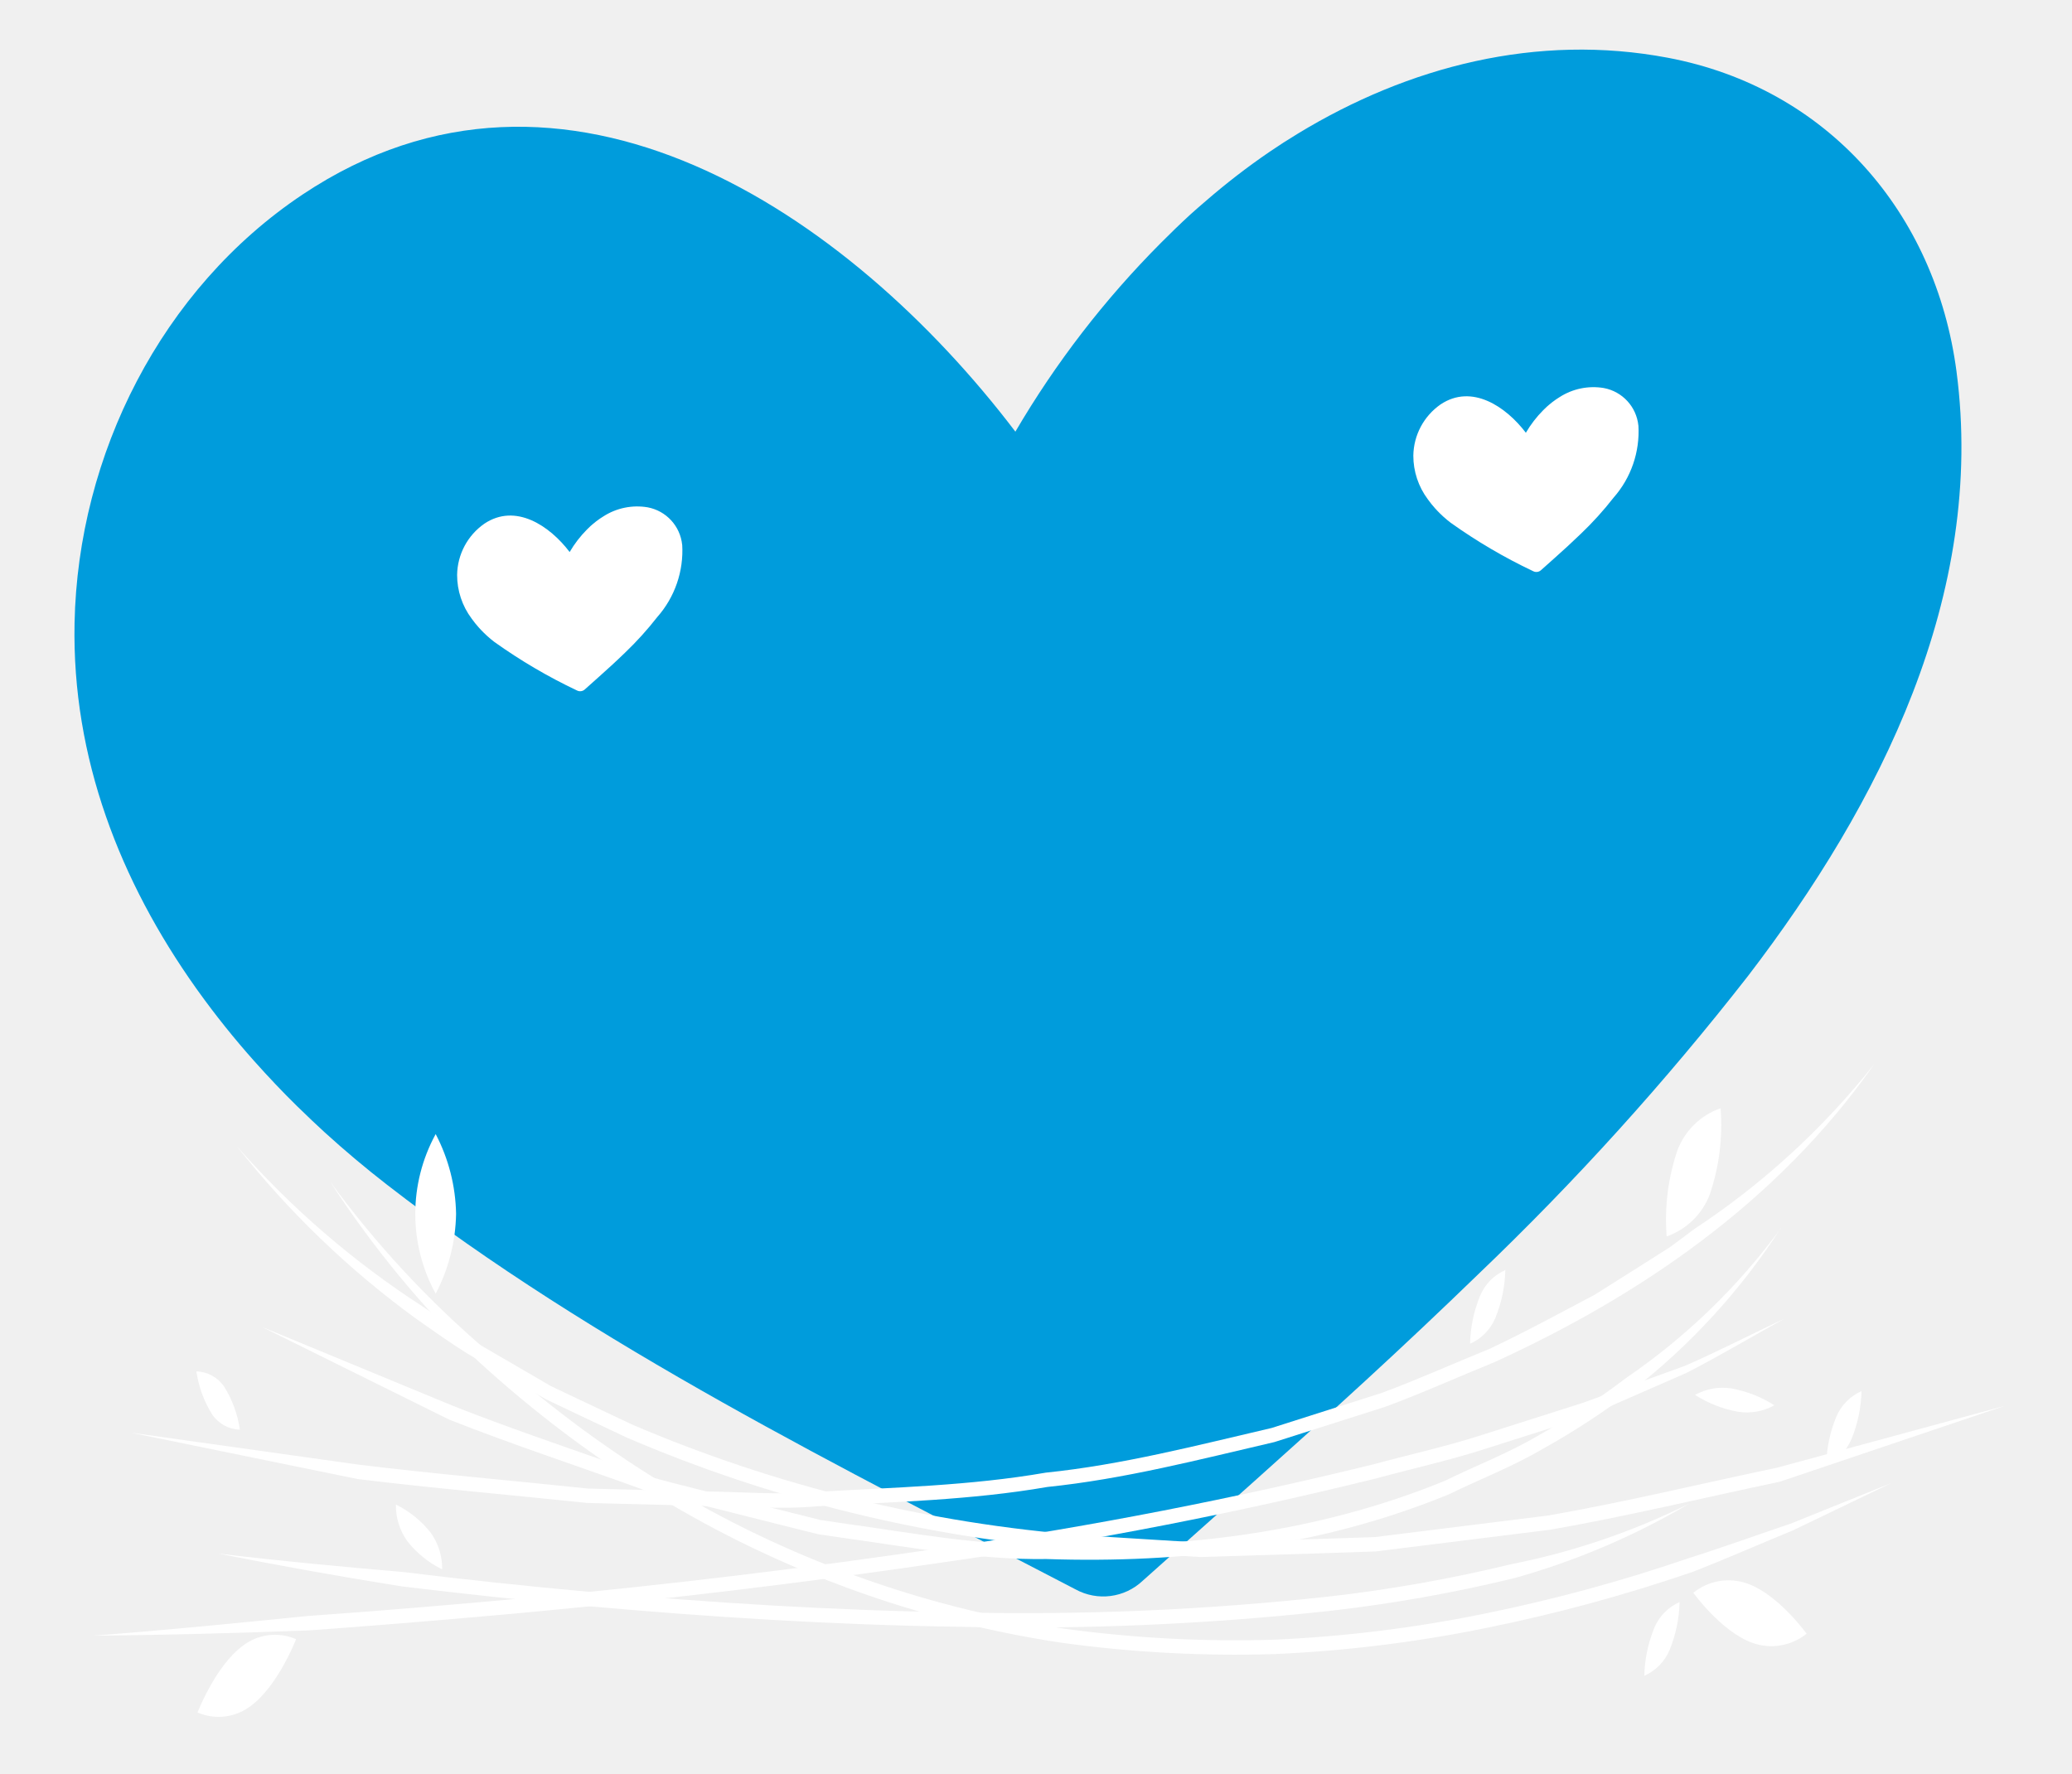
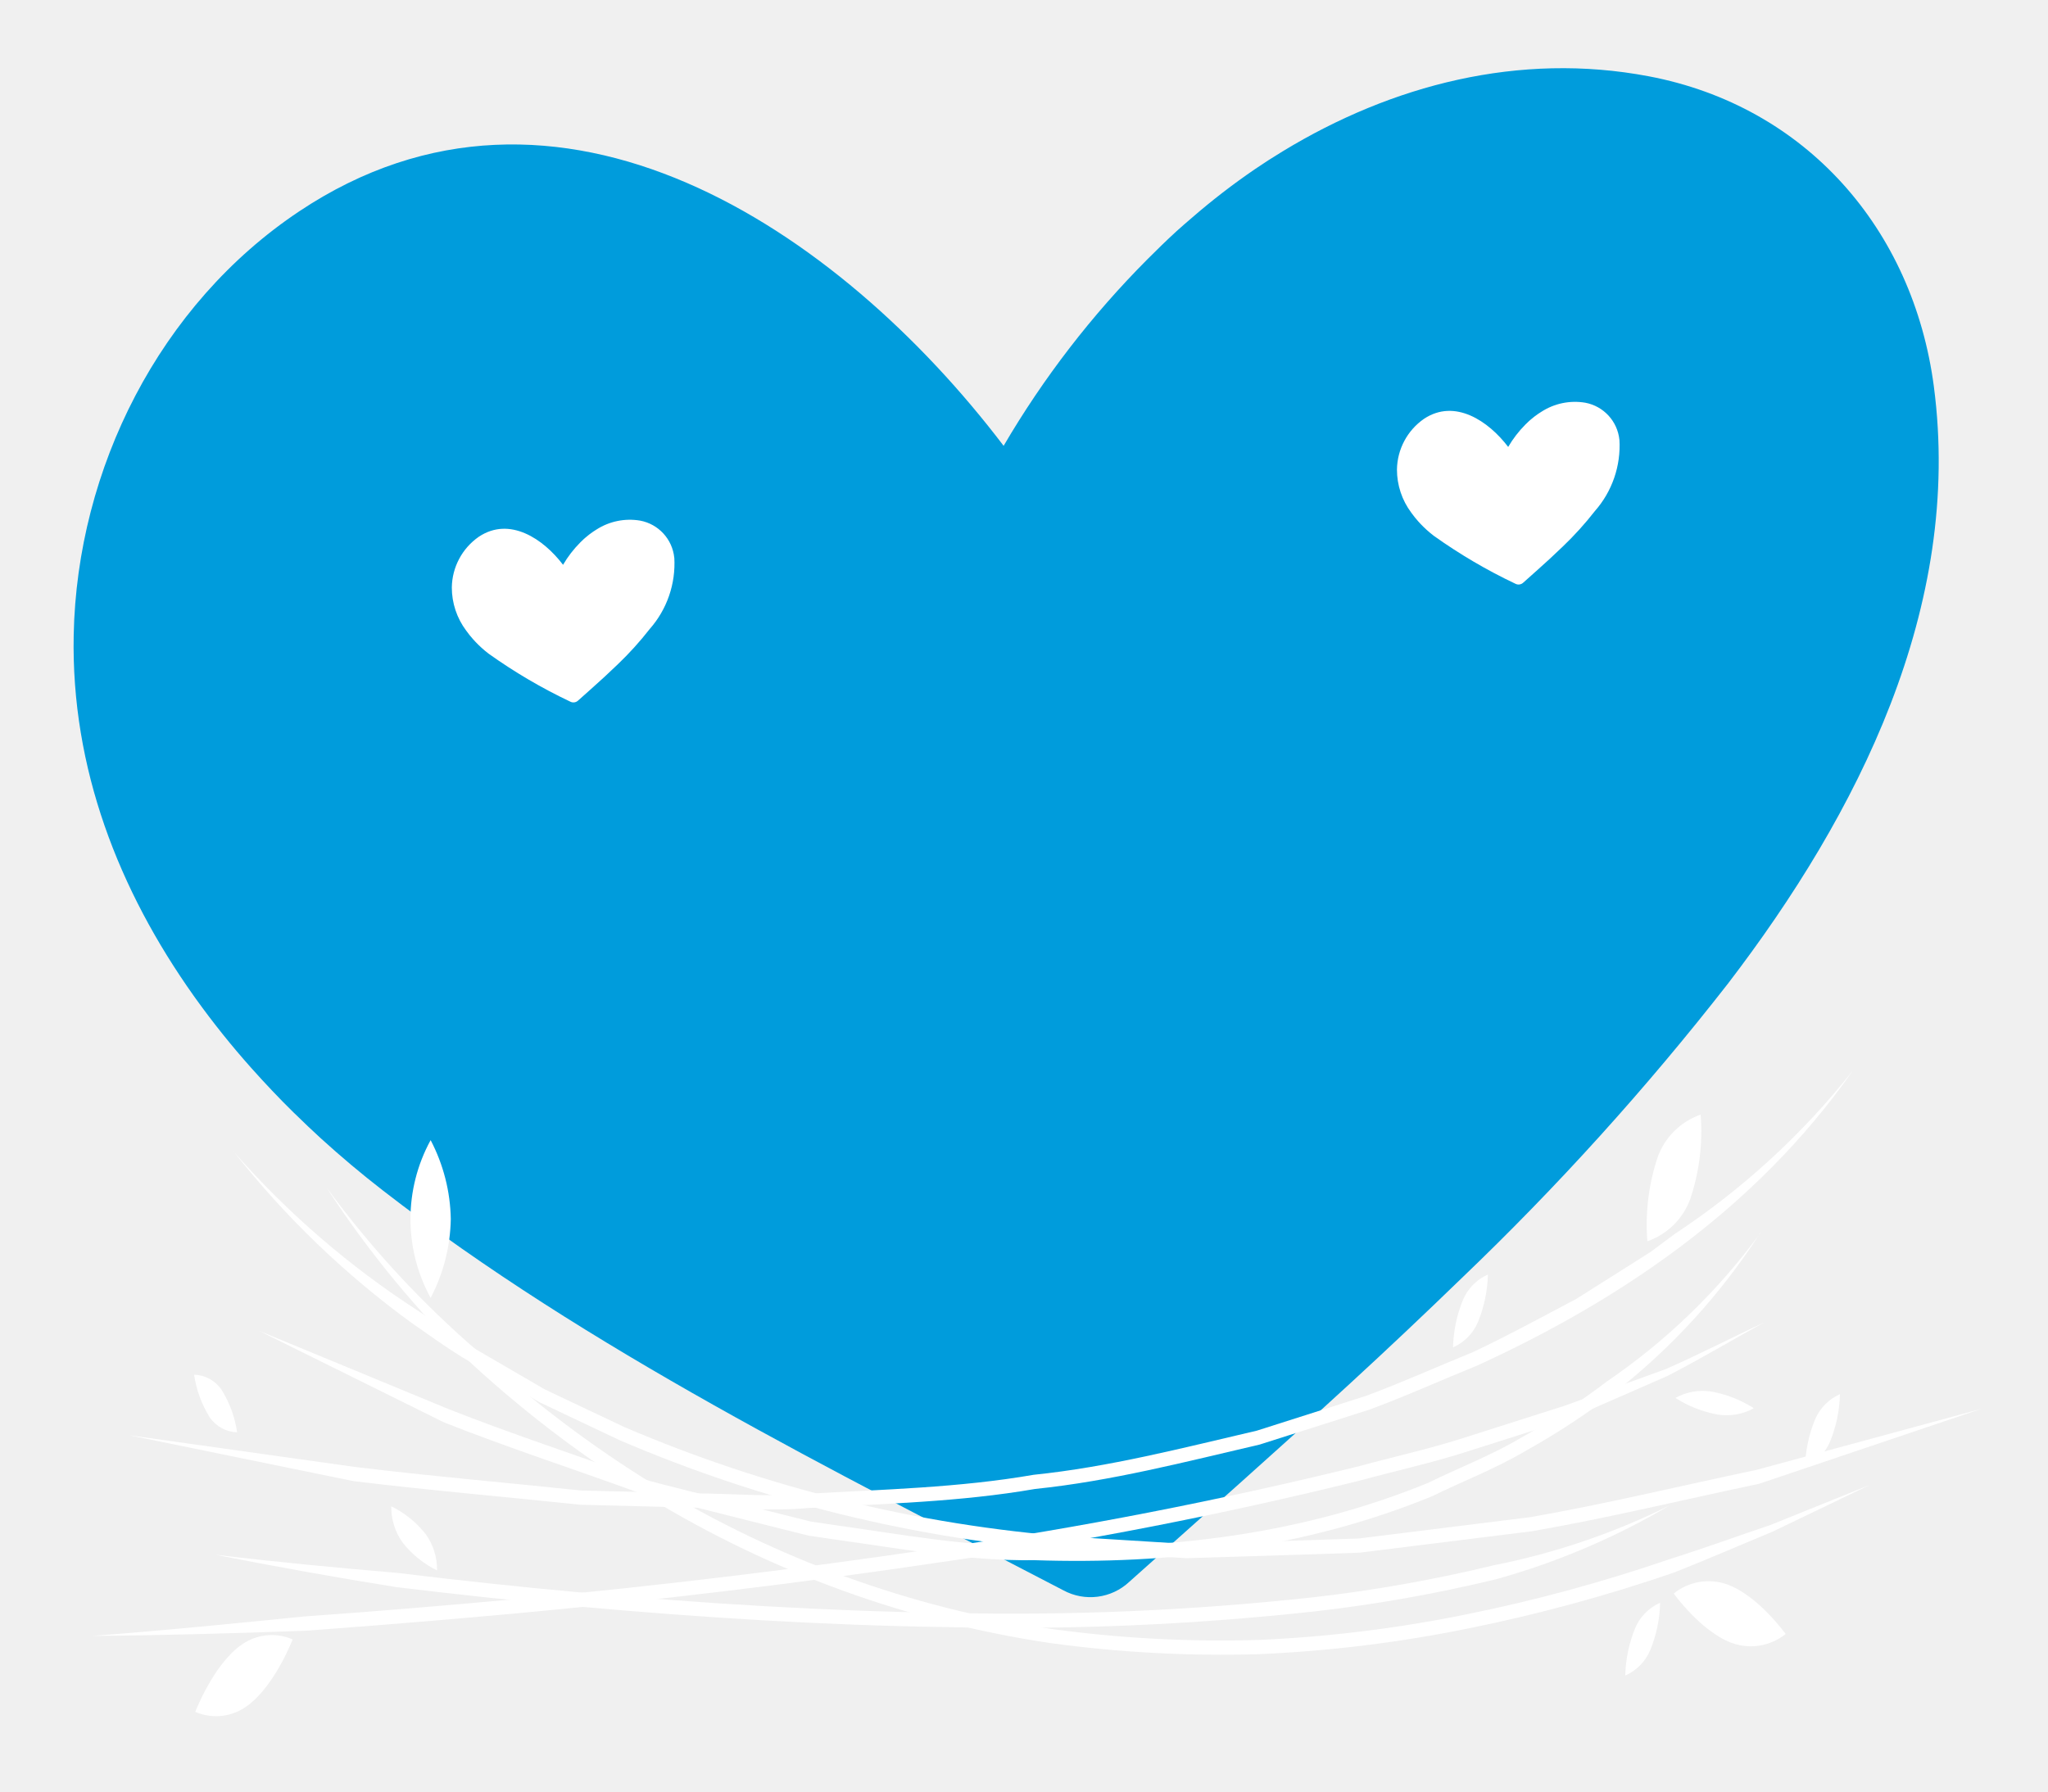
- <svg xmlns="http://www.w3.org/2000/svg" width="167" height="143" viewBox="0 0 167 143">
+ <svg xmlns="http://www.w3.org/2000/svg" width="96" height="84" viewBox="0 0 167 143">
  <defs>
    <clipPath id="clip-path">
      <rect id="Rectangle_635" data-name="Rectangle 635" width="155.53" height="134.412" fill="none" />
    </clipPath>
  </defs>
  <g id="bebbo_logo_shape" transform="translate(23.263 17731.816)">
-     <rect id="Rectangle_636" data-name="Rectangle 636" width="167" height="143" transform="translate(-23.263 -17731.816)" fill="none" />
+     <rect id="Rectangle_636" data-name="Rectangle 636" width="96" height="84" transform="translate(-23.263 -17731.816)" fill="none" />
    <g id="Group_2466" data-name="Group 2466" transform="translate(-17.263 -17727.818)">
      <g id="Group_2465" data-name="Group 2465" transform="translate(0 0.002)" clip-path="url(#clip-path)">
        <path id="Path_2393" data-name="Path 2393" d="M151.693,25.958c-1.687-12.825-10.423-22.87-23.258-25.3-10.552-2-20.931.7-29.827,6.113l-.014.009q-1.157.7-2.281,1.467h0a56.1,56.1,0,0,0-5.144,3.972c-.414.358-.833.712-1.236,1.081-.8.734-1.586,1.5-2.363,2.279h0A75.886,75.886,0,0,0,75.838,30.8C62.394,13.108,39.443-2.366,18.4,11.674,7.018,19.268.282,32.654.009,46.227-.209,57.1,3.693,67.057,9.787,75.645c.06.085.121.169.181.253a68.3,68.3,0,0,0,4.537,5.662l.005.005c1.111,1.246,2.259,2.461,3.451,3.63.054.054.111.1.166.158.672.655,1.349,1.305,2.043,1.937h0q2.436,2.216,5.02,4.22c16.8,13.033,36.709,22.828,55.5,32.626a4.636,4.636,0,0,0,5.414-.7c5.968-5.337,12.012-10.67,17.951-16.128h0q4.612-4.239,9.11-8.6l0,0A222.94,222.94,0,0,0,134.9,74.666c10.623-13.874,19.156-30.732,16.792-48.708" transform="translate(0 0)" fill="#009cdc" />
        <path id="Path_2394" data-name="Path 2394" d="M125.912,131.789a3.431,3.431,0,0,0-2.782-3.026,5.038,5.038,0,0,0-3.568.731h0q-.139.085-.273.176h0a6.706,6.706,0,0,0-.615.475c-.05.043-.1.085-.148.129-.1.088-.19.179-.283.273a9.083,9.083,0,0,0-1.4,1.82c-1.608-2.116-4.353-3.967-6.87-2.288a5.125,5.125,0,0,0-2.2,4.133,5.863,5.863,0,0,0,1.169,3.519l.022.03a8.183,8.183,0,0,0,.543.677h0c.133.149.27.294.413.434l.02.019c.08.078.161.156.244.232h0q.291.265.6.5a43.558,43.558,0,0,0,6.638,3.9.555.555,0,0,0,.648-.084c.714-.638,1.437-1.276,2.147-1.929h0q.552-.507,1.09-1.028h0a26.673,26.673,0,0,0,2.6-2.876,8.078,8.078,0,0,0,2.008-5.826" transform="translate(-76.93 -91.863)" fill="#fff" />
        <path id="Path_2395" data-name="Path 2395" d="M395.246,98.183a3.431,3.431,0,0,0-2.782-3.026,5.038,5.038,0,0,0-3.568.731h0q-.139.085-.273.176h0a6.712,6.712,0,0,0-.615.475c-.05.043-.1.085-.148.129-.1.088-.19.179-.283.273a9.074,9.074,0,0,0-1.4,1.821c-1.608-2.116-4.353-3.967-6.87-2.288a5.125,5.125,0,0,0-2.2,4.133,5.863,5.863,0,0,0,1.169,3.519l.022.03a8.183,8.183,0,0,0,.543.677h0c.133.149.27.294.413.434l.02.019c.08.078.161.156.244.231h0q.291.265.6.5a43.553,43.553,0,0,0,6.638,3.9.555.555,0,0,0,.648-.084c.714-.638,1.437-1.276,2.147-1.929h0q.552-.507,1.09-1.028h0a26.706,26.706,0,0,0,2.6-2.876,8.078,8.078,0,0,0,2.008-5.826" transform="translate(-269.195 -67.873)" fill="#fff" />
        <path id="Path_2396" data-name="Path 2396" d="M45.666,308.875a71.756,71.756,0,0,0,15.026,12.966c1.359.888,2.653,1.911,4.037,2.748l4.185,2.435,2.092,1.218,2.166,1.029,4.335,2.051a115.042,115.042,0,0,0,36.5,8.956l9.352.579,9.365-.29,4.682-.156,4.66-.58,9.319-1.159c6.176-1.077,12.3-2.568,18.452-3.858l18.292-4.968-18.076,6.1c-6.176,1.3-12.328,2.794-18.533,3.875l-9.366,1.165-4.683.582-4.708.158-9.419.291-9.411-.582a115.921,115.921,0,0,1-36.777-9.028l-4.375-2.069L70.6,329.3l-2.113-1.23-4.226-2.459c-1.389-.863-2.731-1.83-4.082-2.773a73.337,73.337,0,0,1-14.509-13.965" transform="translate(-32.599 -220.492)" fill="#fff" />
        <path id="Path_2397" data-name="Path 2397" d="M156.422,285.921c-7.89,11.255-19.093,18.74-30.571,23.991-2.928,1.191-5.826,2.5-8.779,3.593l-8.972,2.858c-6.073,1.414-12.136,2.986-18.314,3.622-6.138,1.065-12.336,1.2-18.52,1.555-3.092.285-6.187-.02-9.281-.032l-9.282-.236c-6.162-.649-12.337-1.175-18.489-1.925L15.94,315.609l18.392,2.583c6.131.747,12.284,1.271,18.424,1.919l9.244.234c3.08.012,6.165.317,9.241.032,6.154-.355,12.325-.488,18.426-1.547,6.146-.631,12.168-2.195,18.2-3.6l8.907-2.838c2.93-1.089,5.8-2.383,8.708-3.564,2.848-1.347,5.637-2.87,8.437-4.347l4.055-2.56L140,300.635l1.941-1.448a61.98,61.98,0,0,0,14.478-13.266" transform="translate(-11.379 -204.106)" fill="#fff" />
        <path id="Path_2398" data-name="Path 2398" d="M5.311,383.078c5.773-.428,11.536-1.008,17.3-1.586,5.769-.406,11.533-.893,17.295-1.42q17.284-1.6,34.484-4.161,17.2-2.492,34.169-6.661c2.809-.767,5.651-1.389,8.434-2.274l8.347-2.657,8.263-2.994c2.7-1.181,5.34-2.542,8.026-3.811-2.609,1.441-5.2,2.985-7.848,4.354l-8.152,3.564-8.392,2.671c-2.8.889-5.647,1.513-8.468,2.283q-17,4.206-34.252,6.678-17.223,2.556-34.532,4.167-8.652.795-17.314,1.426c-5.785.212-11.571.38-17.356.421" transform="translate(-3.791 -255.214)" fill="#fff" />
        <path id="Path_2399" data-name="Path 2399" d="M72.148,319.123A79.934,79.934,0,0,0,84.642,332.61,92.954,92.954,0,0,0,98.9,343.374,86.841,86.841,0,0,0,131.2,355.1a102.066,102.066,0,0,0,16.977.9,108.614,108.614,0,0,0,16.913-2.087,131.062,131.062,0,0,0,16.578-4.506c2.742-.864,5.456-1.854,8.192-2.777l8.076-3.258-7.911,3.806c-2.689,1.109-5.364,2.289-8.075,3.345a131.928,131.928,0,0,1-16.692,4.537,109.48,109.48,0,0,1-17.049,2.1,102.961,102.961,0,0,1-17.135-.913A87.746,87.746,0,0,1,98.44,344.406a94.459,94.459,0,0,1-14.416-10.879,81.609,81.609,0,0,1-11.876-14.4" transform="translate(-51.503 -227.808)" fill="#fff" />
        <path id="Path_2400" data-name="Path 2400" d="M175.248,331.952a52.8,52.8,0,0,1-11.955,13.083,60.53,60.53,0,0,1-7.193,4.71c-2.453,1.451-5.08,2.447-7.612,3.691-10.4,4.265-21.516,5.585-32.44,5.218-5.5.082-10.92-.951-16.36-1.7l-2.038-.3-2.008-.5-4.015-1.009c-2.673-.69-5.363-1.307-8.022-2.059-5.225-1.9-10.5-3.618-15.684-5.666l-15.1-7.477,15.433,6.379c5.156,2.038,10.407,3.747,15.606,5.638,2.644.747,5.317,1.359,7.973,2.045l3.991,1,2,.5,2.024.3c5.4.747,10.784,1.774,16.233,1.691,10.831.365,21.829-.945,32.091-5.154,2.5-1.23,5.09-2.21,7.507-3.64a60.286,60.286,0,0,0,7.081-4.641,51.281,51.281,0,0,0,12.5-12.1" transform="translate(-37.704 -236.966)" fill="#fff" />
        <path id="Path_2401" data-name="Path 2401" d="M40.27,413.7c4.968.6,9.944,1.067,14.921,1.491q7.44.912,14.9,1.591c9.944.9,19.91,1.519,29.879,1.667a225.707,225.707,0,0,0,29.857-1.273,119.539,119.539,0,0,0,14.742-2.615,57.054,57.054,0,0,0,14.306-4.868,58.7,58.7,0,0,1-14.094,6,120.476,120.476,0,0,1-14.853,2.636,226.491,226.491,0,0,1-29.97,1.279c-10-.148-19.981-.773-29.943-1.67q-7.471-.682-14.926-1.589-7.429-1.187-14.817-2.653" transform="translate(-28.747 -292.461)" fill="#fff" />
        <path id="Path_2402" data-name="Path 2402" d="M99.291,311.974a14.405,14.405,0,0,1-1.644,6.434,13.411,13.411,0,0,1,0-12.868,14.406,14.406,0,0,1,1.644,6.434" transform="translate(-68.532 -218.111)" fill="#fff" />
        <path id="Path_2403" data-name="Path 2403" d="M38.985,452.328a4.254,4.254,0,0,1-4.316.547s1.434-3.73,3.628-5.362a4.253,4.253,0,0,1,4.316-.547s-1.434,3.73-3.627,5.362" transform="translate(-24.749 -318.816)" fill="#fff" />
        <path id="Path_2404" data-name="Path 2404" d="M460.362,431.508c2.521.912,4.757,4.039,4.757,4.039a4.528,4.528,0,0,1-4.371.736c-2.521-.912-4.757-4.039-4.757-4.039a4.527,4.527,0,0,1,4.371-.736" transform="translate(-325.511 -307.838)" fill="#fff" />
        <path id="Path_2405" data-name="Path 2405" d="M459.389,377.084a9.634,9.634,0,0,1,3.476,1.361,4.561,4.561,0,0,1-2.915.525,9.639,9.639,0,0,1-3.476-1.361,4.56,4.56,0,0,1,2.915-.525" transform="translate(-325.855 -269.152)" fill="#fff" />
        <path id="Path_2406" data-name="Path 2406" d="M449.214,301.7a5.74,5.74,0,0,1,3.492-3.432,17.353,17.353,0,0,1-.853,6.9,5.74,5.74,0,0,1-3.492,3.432,17.358,17.358,0,0,1,.853-6.9" transform="translate(-320.03 -212.922)" fill="#fff" />
        <path id="Path_2407" data-name="Path 2407" d="M494.24,380.014a3.938,3.938,0,0,1,2.03-2.06,10.86,10.86,0,0,1-.812,3.88,3.936,3.936,0,0,1-2.031,2.06,10.86,10.86,0,0,1,.812-3.88" transform="translate(-352.235 -269.804)" fill="#fff" />
        <path id="Path_2408" data-name="Path 2408" d="M393.916,345.912a3.94,3.94,0,0,1,2.03-2.061,10.859,10.859,0,0,1-.811,3.88,3.938,3.938,0,0,1-2.031,2.061,10.861,10.861,0,0,1,.812-3.88" transform="translate(-280.619 -245.46)" fill="#fff" />
        <path id="Path_2409" data-name="Path 2409" d="M93.342,412.194a4.945,4.945,0,0,1,.921,2.953,8.138,8.138,0,0,1-2.809-2.272,4.942,4.942,0,0,1-.921-2.953,8.136,8.136,0,0,1,2.809,2.272" transform="translate(-64.625 -292.625)" fill="#fff" />
        <path id="Path_2410" data-name="Path 2410" d="M442.993,439.452a3.938,3.938,0,0,1,2.031-2.06,10.862,10.862,0,0,1-.812,3.88,3.938,3.938,0,0,1-2.031,2.06,10.863,10.863,0,0,1,.812-3.88" transform="translate(-315.652 -312.234)" fill="#fff" />
        <path id="Path_2411" data-name="Path 2411" d="M35.619,375.874a8.968,8.968,0,0,1-1.272-3.472,2.8,2.8,0,0,1,2.236,1.226,8.971,8.971,0,0,1,1.272,3.472,2.8,2.8,0,0,1-2.236-1.226" transform="translate(-24.519 -265.841)" fill="#fff" />
      </g>
    </g>
  </g>
</svg>
